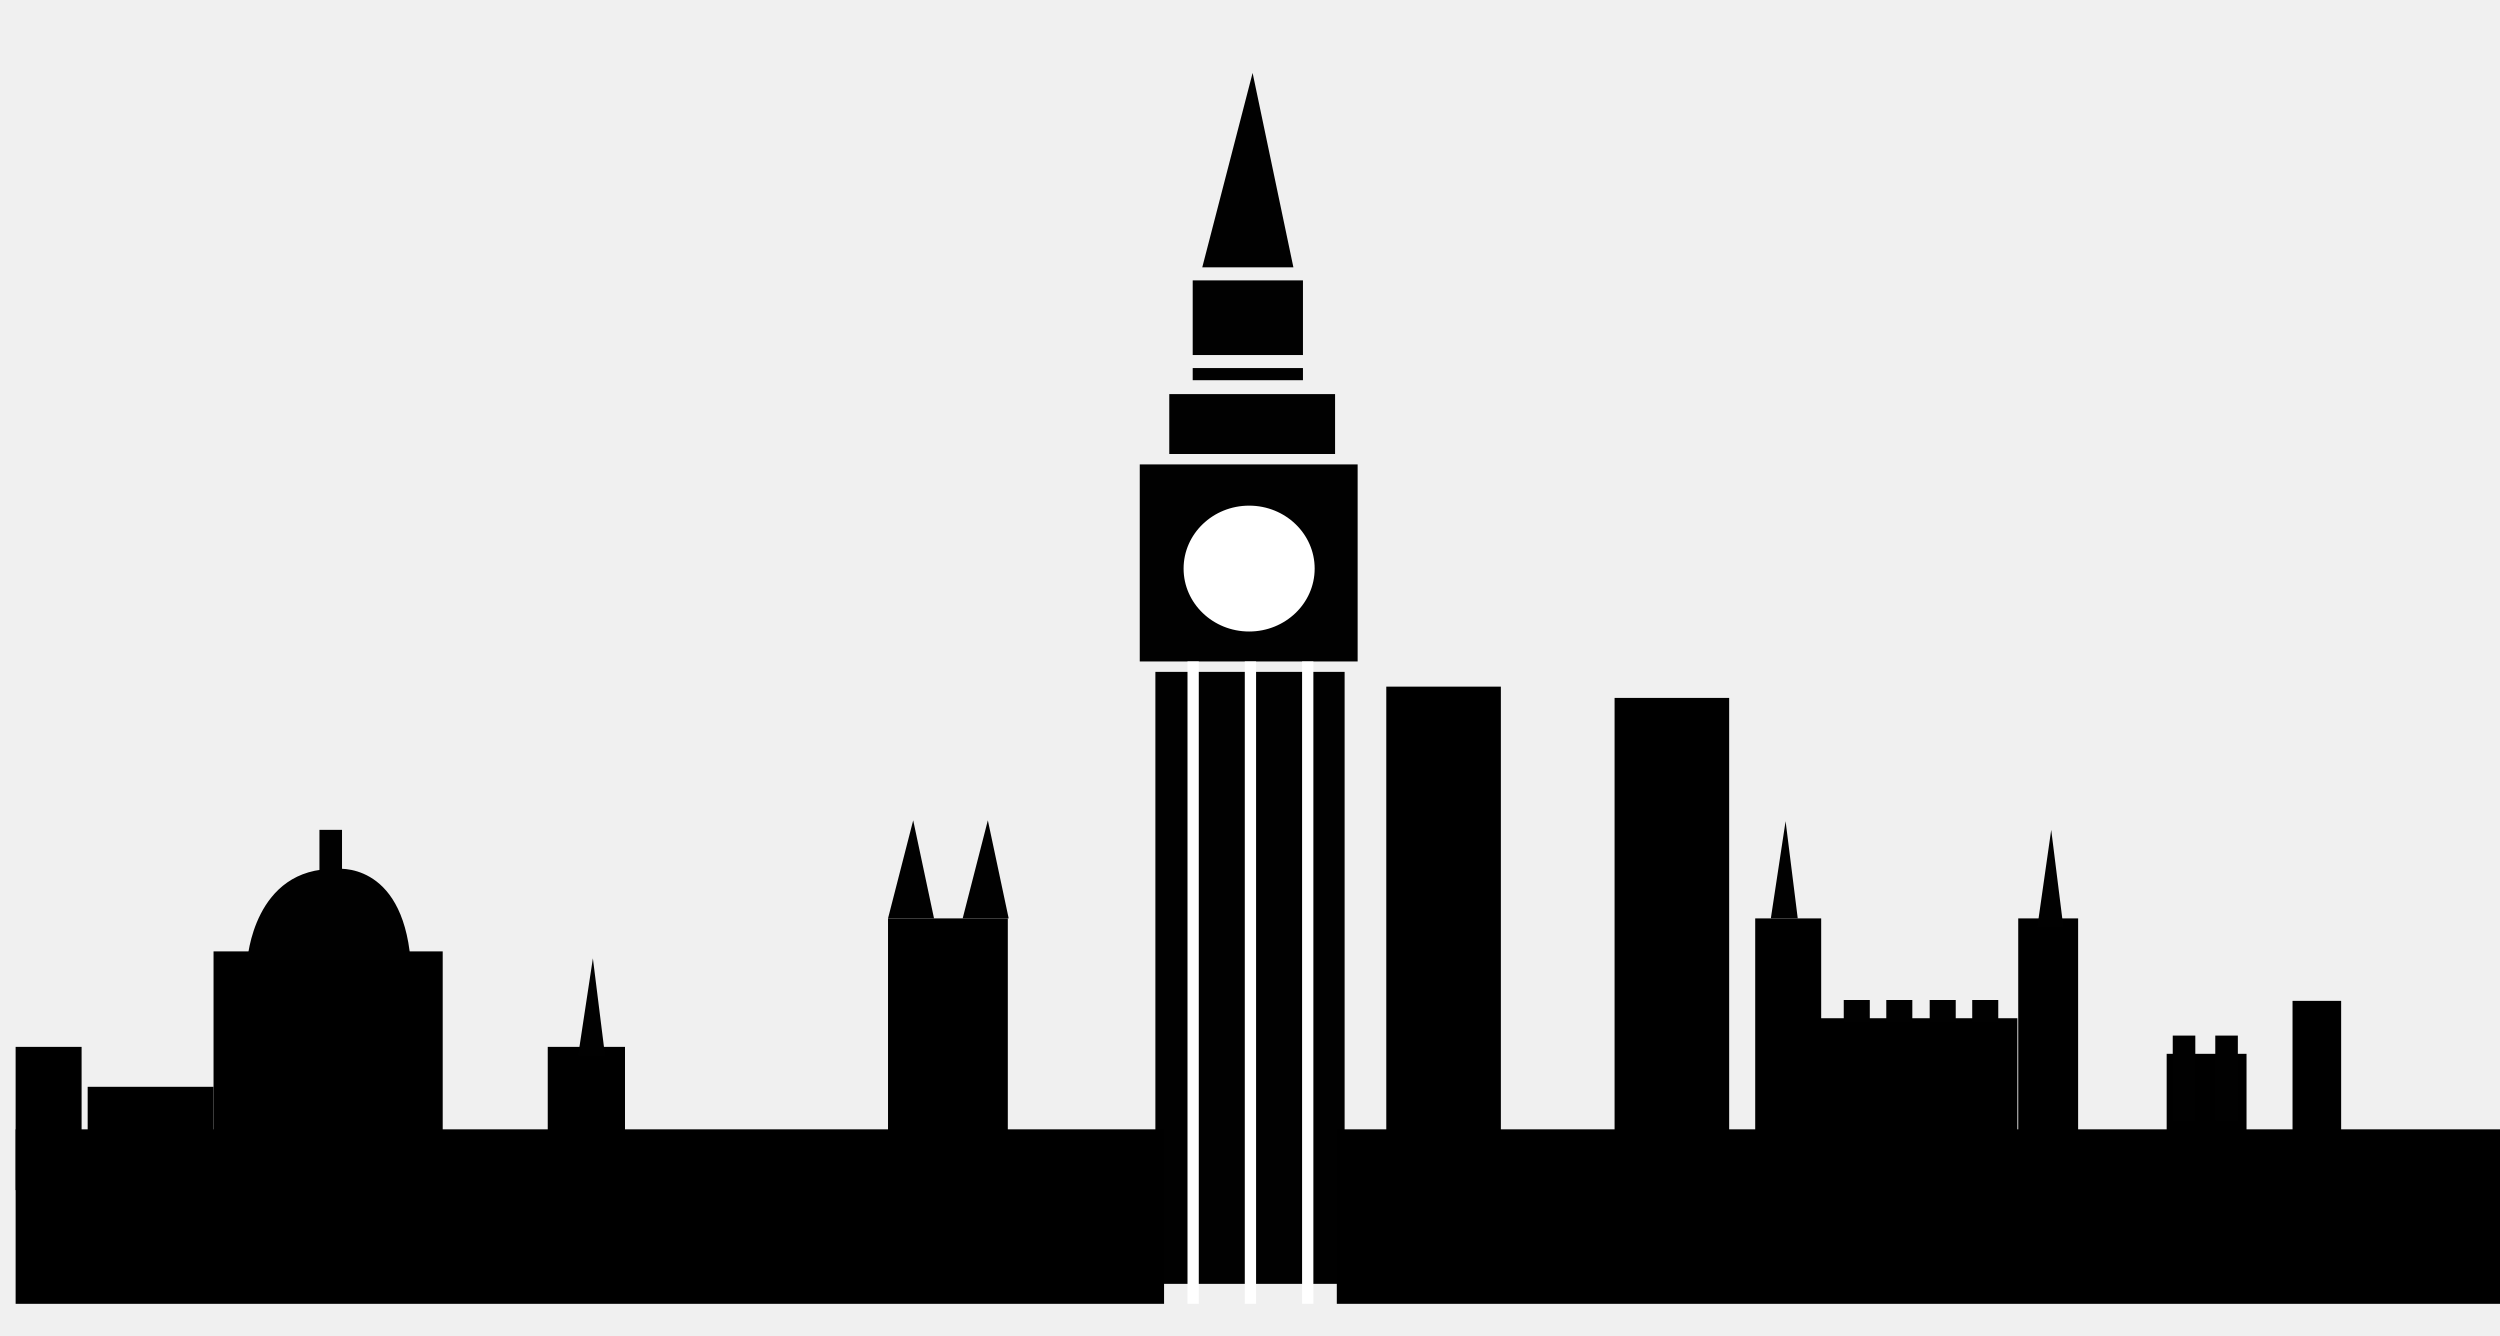
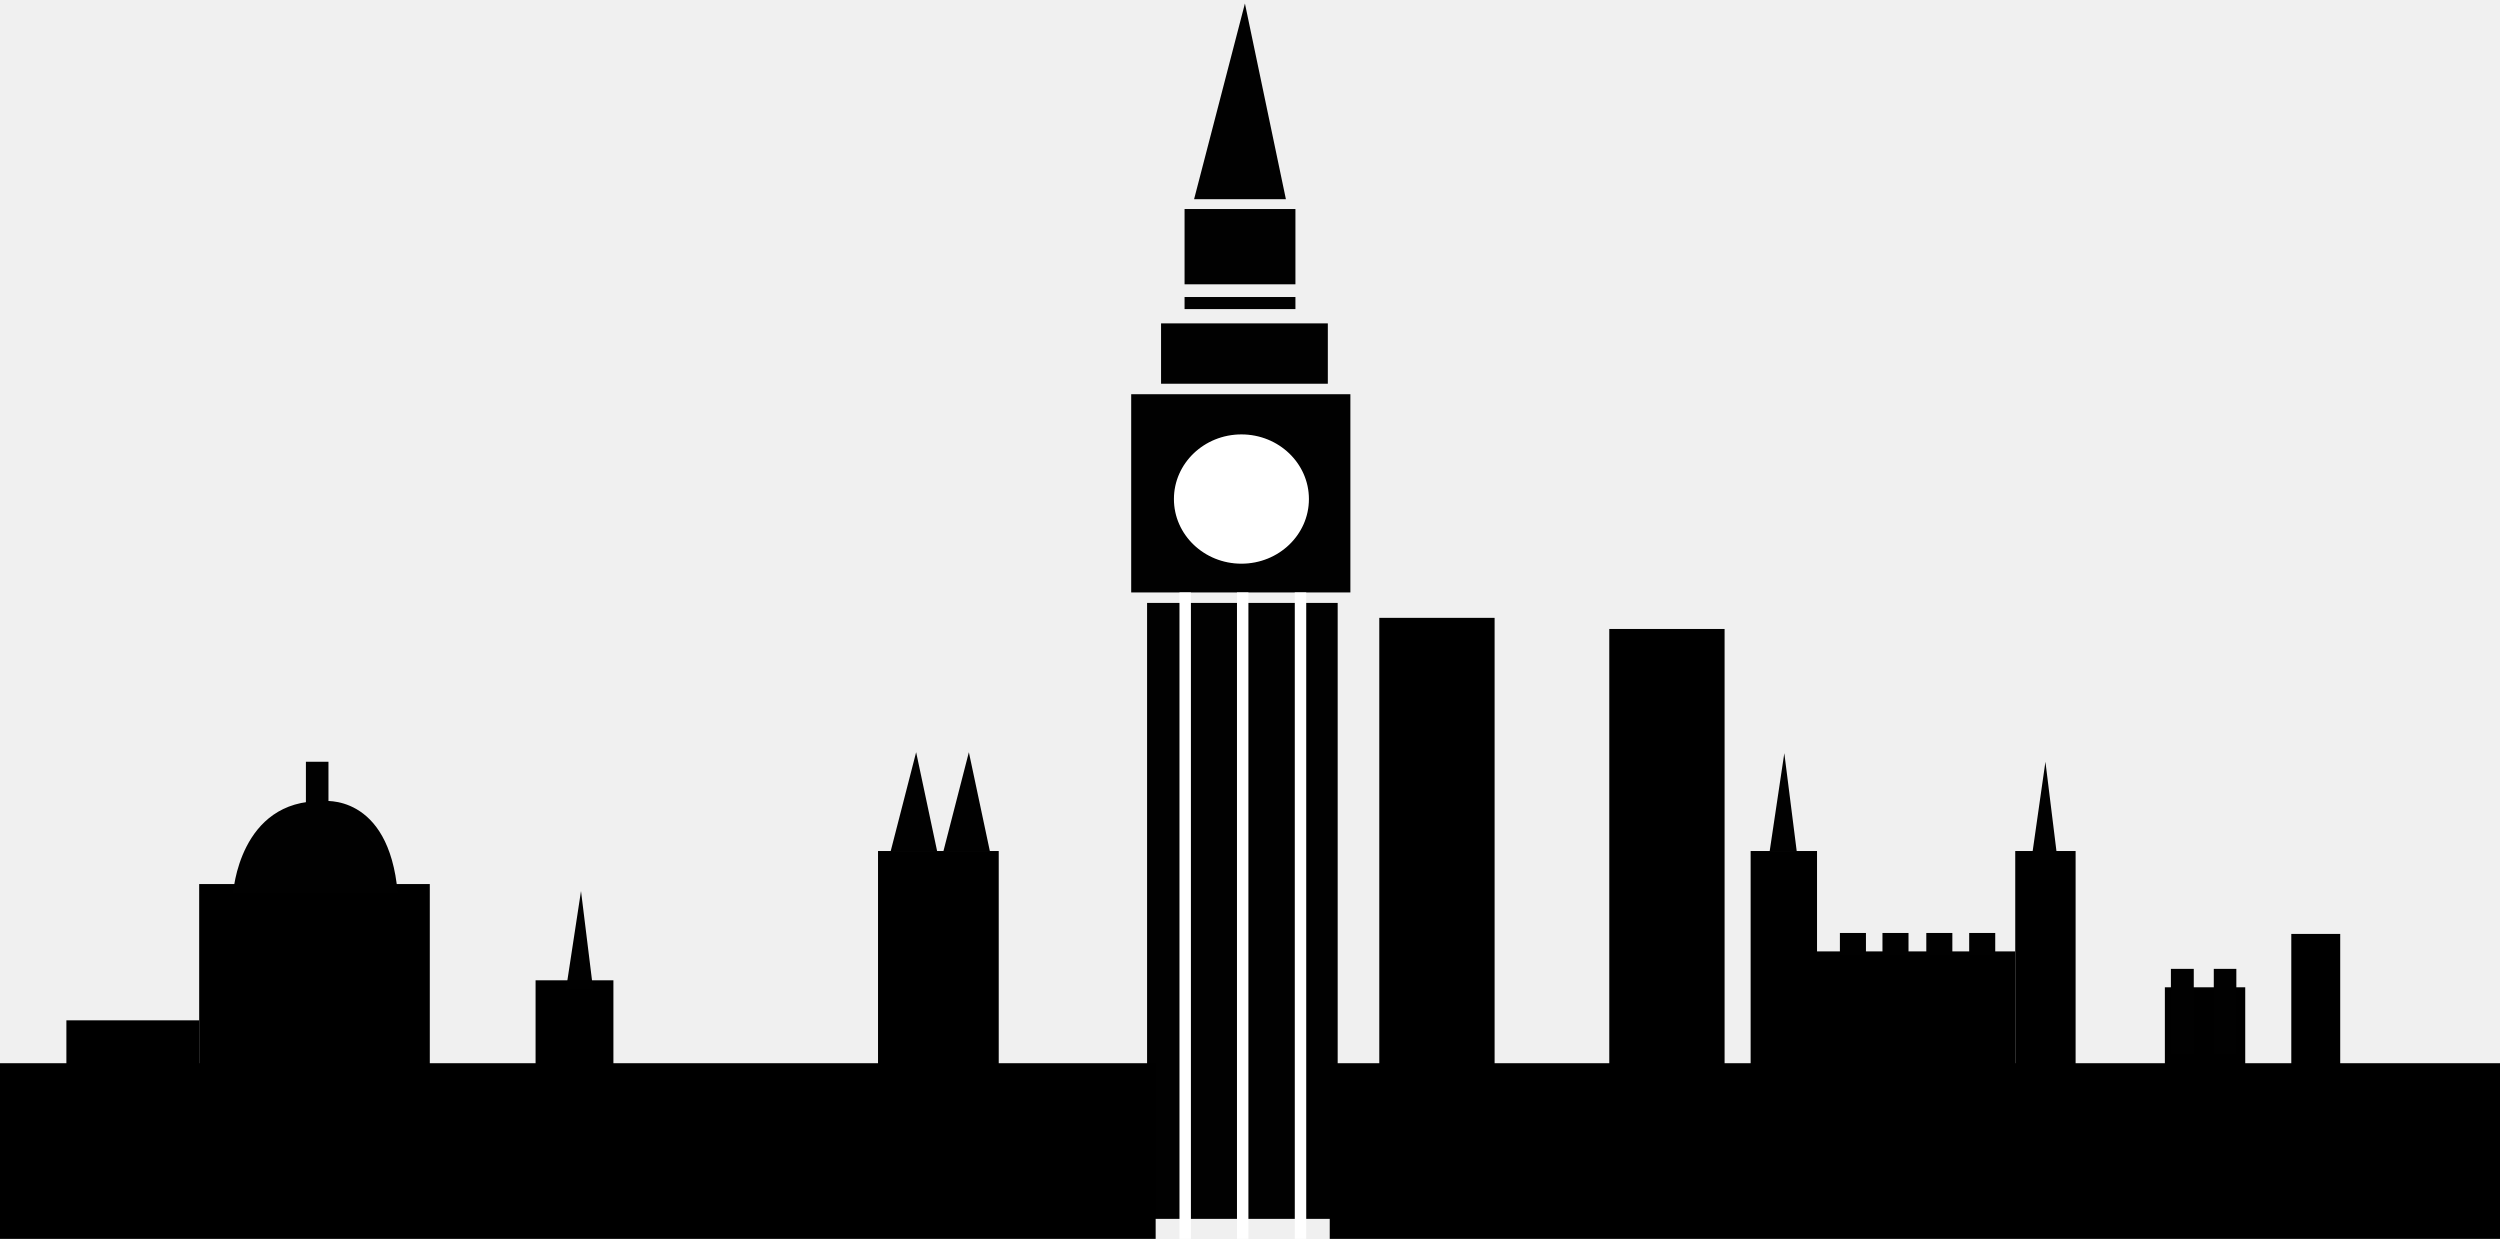
- <svg xmlns="http://www.w3.org/2000/svg" version="1.1" id="Layer_1" x="0px" y="0px" viewBox="0 422.1 288 153.9" enable-background="new 0 422.1 288 153.9" xml:space="preserve">
-   <g>
-     <polygon fill="#010101" points="144.3,430.5 138.5,452.9 149,452.9  " />
-     <polygon fill="#010101" points="105.2,516.6 102.3,527.9 107.6,527.9  " />
-     <rect x="137.4" y="454.4" fill="#010101" width="12.7" height="8.6" />
-     <rect x="137.4" y="464.5" fill="#010101" width="12.7" height="1.4" />
-     <rect x="134.7" y="467.5" fill="#010101" width="19.1" height="6.9" />
-     <rect x="131.3" y="475.6" fill="#010101" width="25.1" height="22.7" />
-     <rect x="133.1" y="499.5" fill="#010101" width="21.8" height="70.5" />
-     <ellipse fill="#FFFFFF" stroke="#010101" stroke-width="0.5" stroke-miterlimit="10" cx="143.9" cy="487.6" rx="7.8" ry="7.5" />
-     <rect x="136.8" y="498.3" fill="#FFFFFF" width="1.3" height="74" />
-     <rect x="143.4" y="498.3" fill="#FFFFFF" width="1.3" height="74" />
-     <rect x="150" y="498.3" fill="#FFFFFF" width="1.3" height="74" />
-     <rect x="154" y="552.2" width="134" height="20.1" />
-     <rect x="1.8" y="552.2" width="132.3" height="20.1" />
-     <rect x="159.7" y="501.2" width="13.2" height="61.1" />
-     <rect x="186" y="502.5" width="13.2" height="61.1" />
-     <rect x="24.6" y="531.7" width="26.4" height="27.4" />
-     <rect x="1.8" y="542.7" width="7.6" height="16.5" />
-     <rect x="10.1" y="547.3" width="14.5" height="11.9" />
-     <rect x="102.3" y="527.9" width="13.8" height="37.2" />
-     <rect x="202.2" y="527.9" width="7.6" height="31.3" />
-     <rect x="232.5" y="527.9" width="6.9" height="31.3" />
-     <rect x="209.7" y="539.4" width="22.7" height="21.7" />
-     <rect x="264.1" y="537.4" width="5.6" height="26.2" />
-     <rect x="249.6" y="543.5" width="9.2" height="18.8" />
-     <polygon fill="#010101" points="113.8,516.6 110.9,527.9 116.2,527.9  " />
-     <rect x="63.1" y="542.7" width="8.9" height="22.4" />
-     <polygon fill="#010101" points="68.3,532.5 66.6,543.7 69.7,543.7  " />
-     <rect x="227.2" y="537.3" fill="#010101" width="3" height="2.5" />
-     <rect x="222.3" y="537.3" fill="#010101" width="3" height="2.5" />
-     <rect x="217.3" y="537.3" fill="#010101" width="3" height="2.5" />
-     <rect x="212.4" y="537.3" fill="#010101" width="3" height="2.5" />
-     <polygon fill="#010101" points="205.7,516.7 204,527.9 207.1,527.9  " />
-     <polygon fill="#010101" points="236.3,517.7 234.7,528.9 237.7,528.9  " />
-     <path fill="#010101" d="M28.5,532.7c0,0,0.7-10.7,10.2-10.5c0,0,7.6-1,8.6,10.5" />
-     <rect x="36.8" y="517.7" fill="#010101" width="2.6" height="9.8" />
-     <rect x="250.3" y="541.4" fill="#010101" width="2.6" height="9.8" />
-     <rect x="255.2" y="541.4" fill="#010101" width="2.6" height="9.8" />
-   </g>
+ <svg xmlns="http://www.w3.org/2000/svg" version="1.1" id="Layer_1" x="0px" y="0px" viewBox="1 221 787 389.9" enable-background="new 1 221 787 389.9" xml:space="preserve">
+   <polygon fill="#010101" points="392.9,222.1 376.9,283.7 405.8,283.7 " />
+   <polygon fill="#010101" points="289.4,457.8 281.4,488.9 296,488.9 " />
+   <rect x="373.9" y="286.8" fill="#010101" width="34.9" height="23.7" />
+   <rect x="373.9" y="314.5" fill="#010101" width="34.9" height="3.8" />
+   <rect x="366.5" y="322.8" fill="#010101" width="52.5" height="19" />
+   <rect x="357.1" y="345.1" fill="#010101" width="69" height="62.4" />
+   <rect x="362.1" y="410.8" fill="#010101" width="60" height="193.9" />
+   <ellipse fill="#FFFFFF" stroke="#010101" stroke-width="0.5" stroke-miterlimit="10" cx="391.8" cy="378.1" rx="21.5" ry="20.6" />
+   <rect x="372.3" y="407.5" fill="#FFFFFF" width="3.6" height="203.5" />
+   <rect x="390.4" y="407.5" fill="#FFFFFF" width="3.6" height="203.5" />
+   <rect x="408.6" y="407.5" fill="#FFFFFF" width="3.6" height="203.5" />
+   <rect x="419.6" y="555.7" width="368.5" height="55.3" />
+   <rect x="1" y="555.7" width="363.8" height="55.3" />
+   <rect x="435.2" y="415.5" width="36.3" height="168" />
+   <rect x="507.6" y="419" width="36.3" height="168" />
+   <rect x="63.7" y="499.3" width="72.6" height="75.4" />
+   <rect x="21.9" y="542.2" width="41.8" height="32.7" />
+   <rect x="277.4" y="488.9" width="38" height="102.3" />
+   <rect x="552.1" y="488.9" width="20.9" height="86.1" />
+   <rect x="635.4" y="488.9" width="19" height="86.1" />
+   <rect x="572.7" y="520.5" width="62.7" height="59.7" />
+   <rect x="722.3" y="515" width="15.4" height="72.1" />
+   <rect x="682.5" y="531.8" width="25.3" height="51.7" />
+   <polygon fill="#010101" points="306,457.8 298,488.9 312.6,488.9 " />
+   <rect x="169.6" y="529.6" width="24.5" height="61.6" />
+   <polygon fill="#010101" points="183.9,501.5 179.2,532.3 187.7,532.3 " />
+   <rect x="620.9" y="514.7" fill="#010101" width="8.2" height="6.9" />
+   <rect x="607.4" y="514.7" fill="#010101" width="8.2" height="6.9" />
+   <rect x="593.6" y="514.7" fill="#010101" width="8.2" height="6.9" />
+   <rect x="580.2" y="514.7" fill="#010101" width="8.2" height="6.9" />
+   <polygon fill="#010101" points="562.7,458.1 558.1,488.9 566.6,488.9 " />
+   <polygon fill="#010101" points="644.9,460.8 640.5,491.6 648.7,491.6 " />
+   <path fill="#010101" d="M74.4,502.1c0,0,1.9-29.4,28.1-28.9c0,0,20.9-2.8,23.7,28.9" />
+   <rect x="97.3" y="460.8" fill="#010101" width="7.1" height="26.9" />
+   <rect x="684.4" y="526" fill="#010101" width="7.2" height="26.9" />
+   <rect x="697.9" y="526" fill="#010101" width="7.1" height="26.9" />
</svg>
